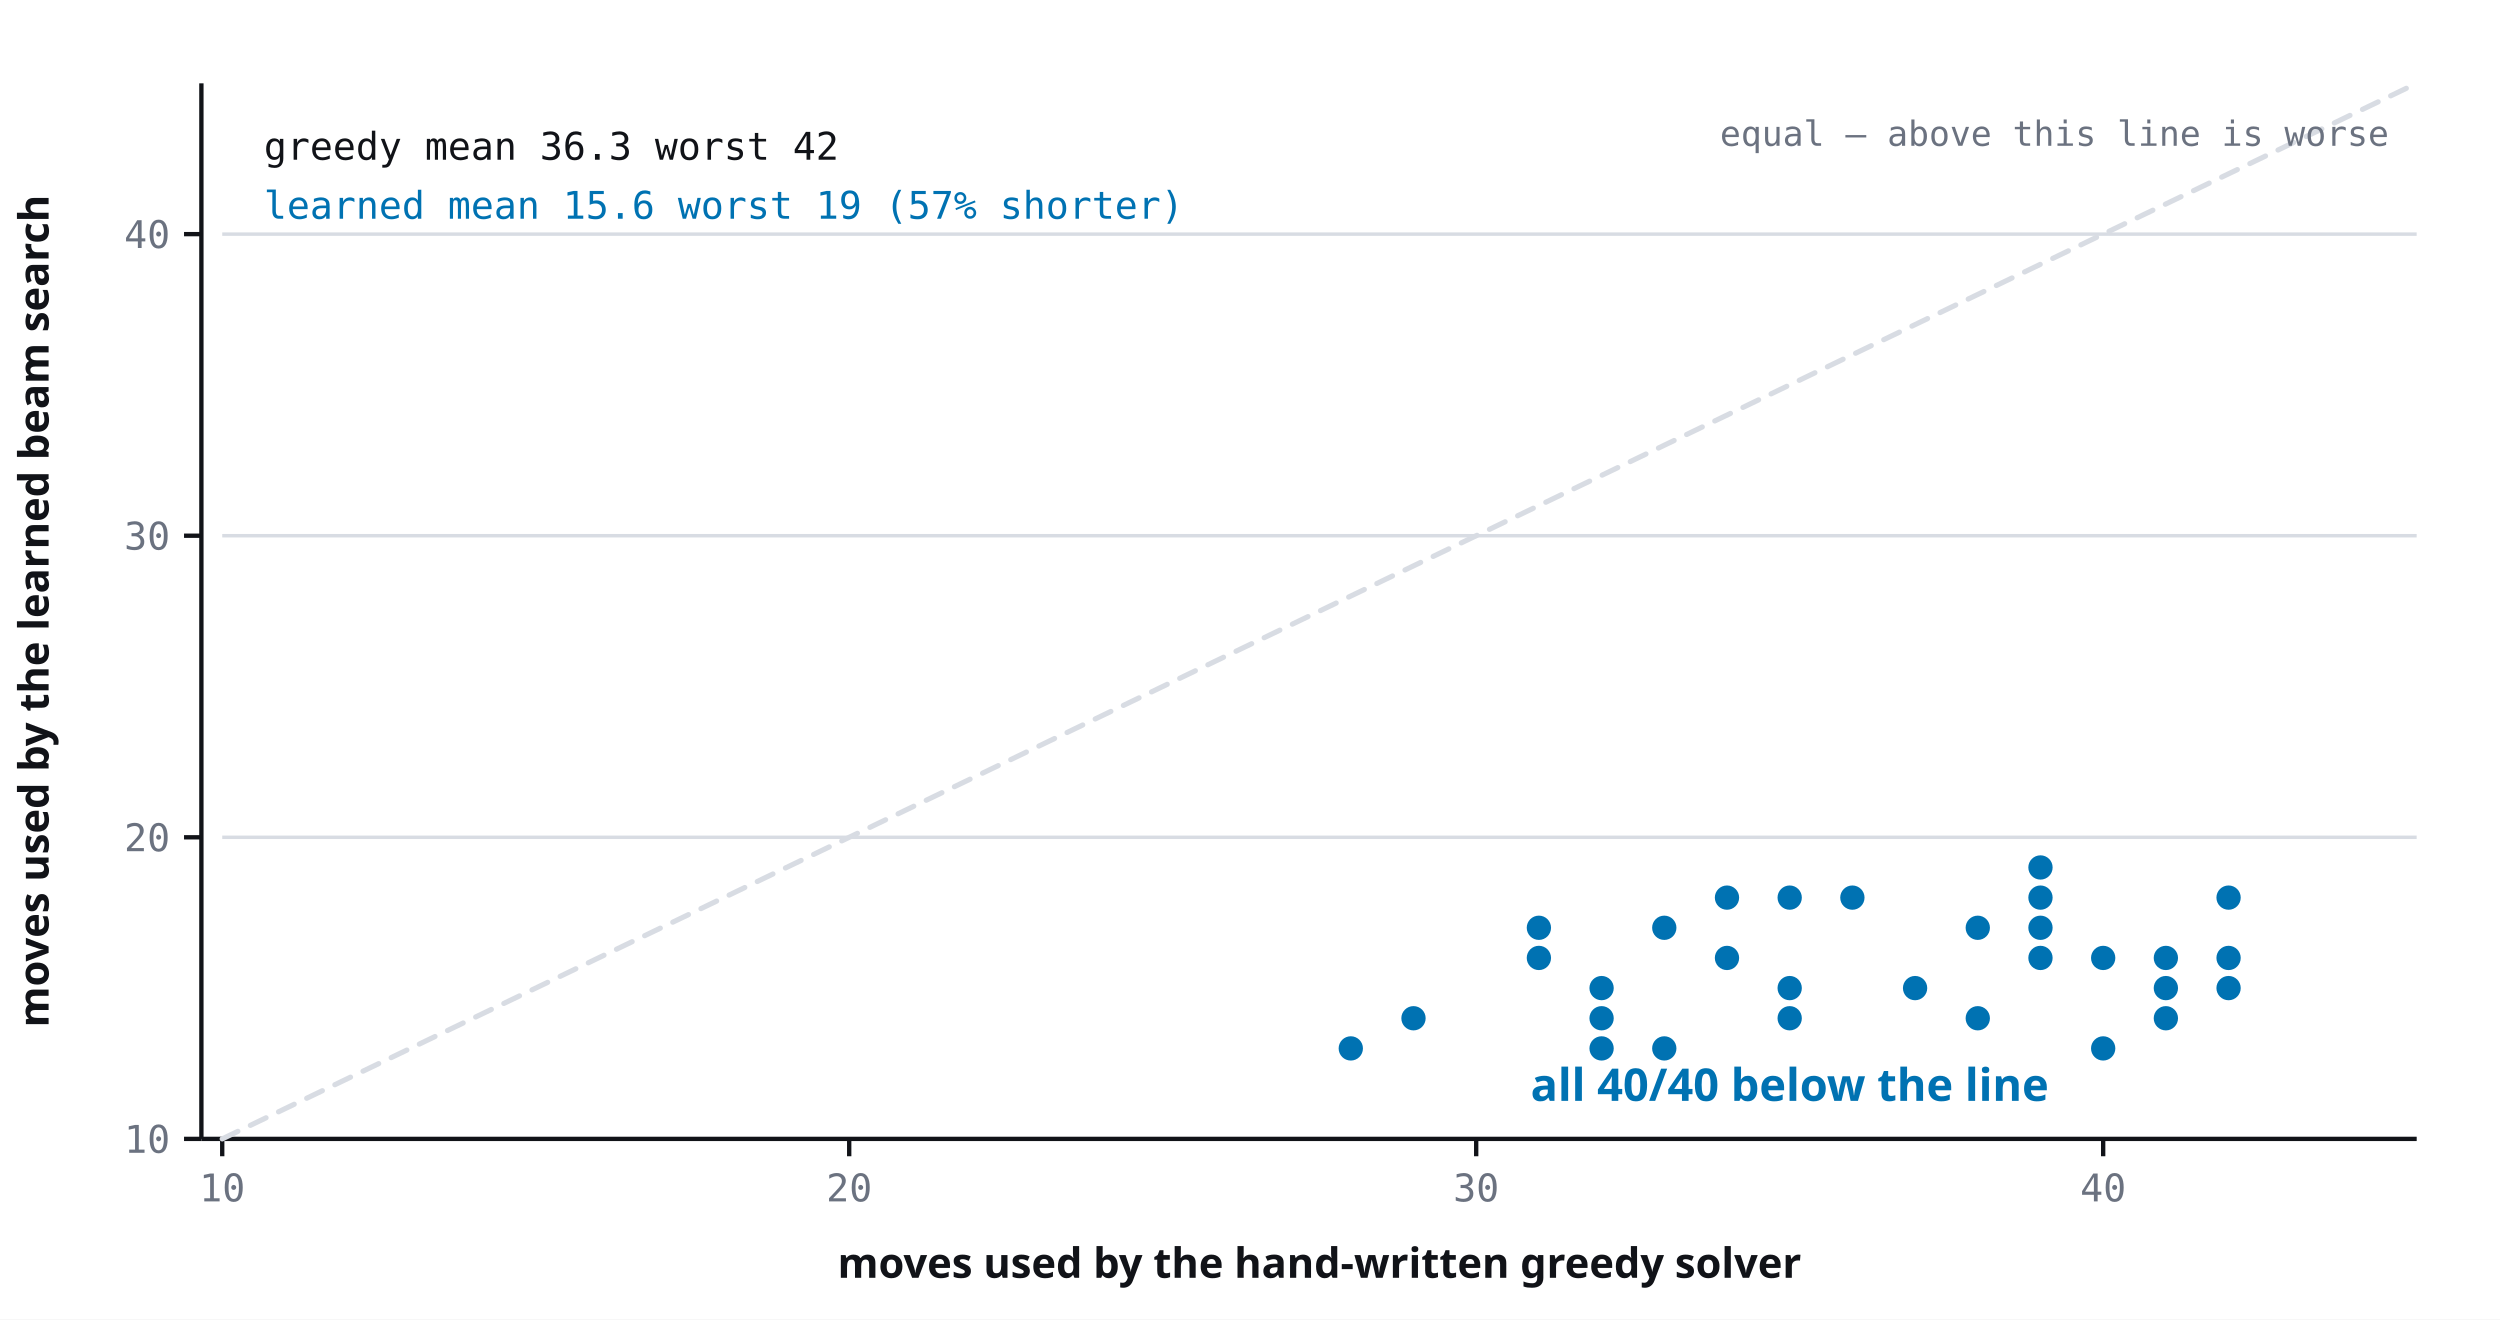
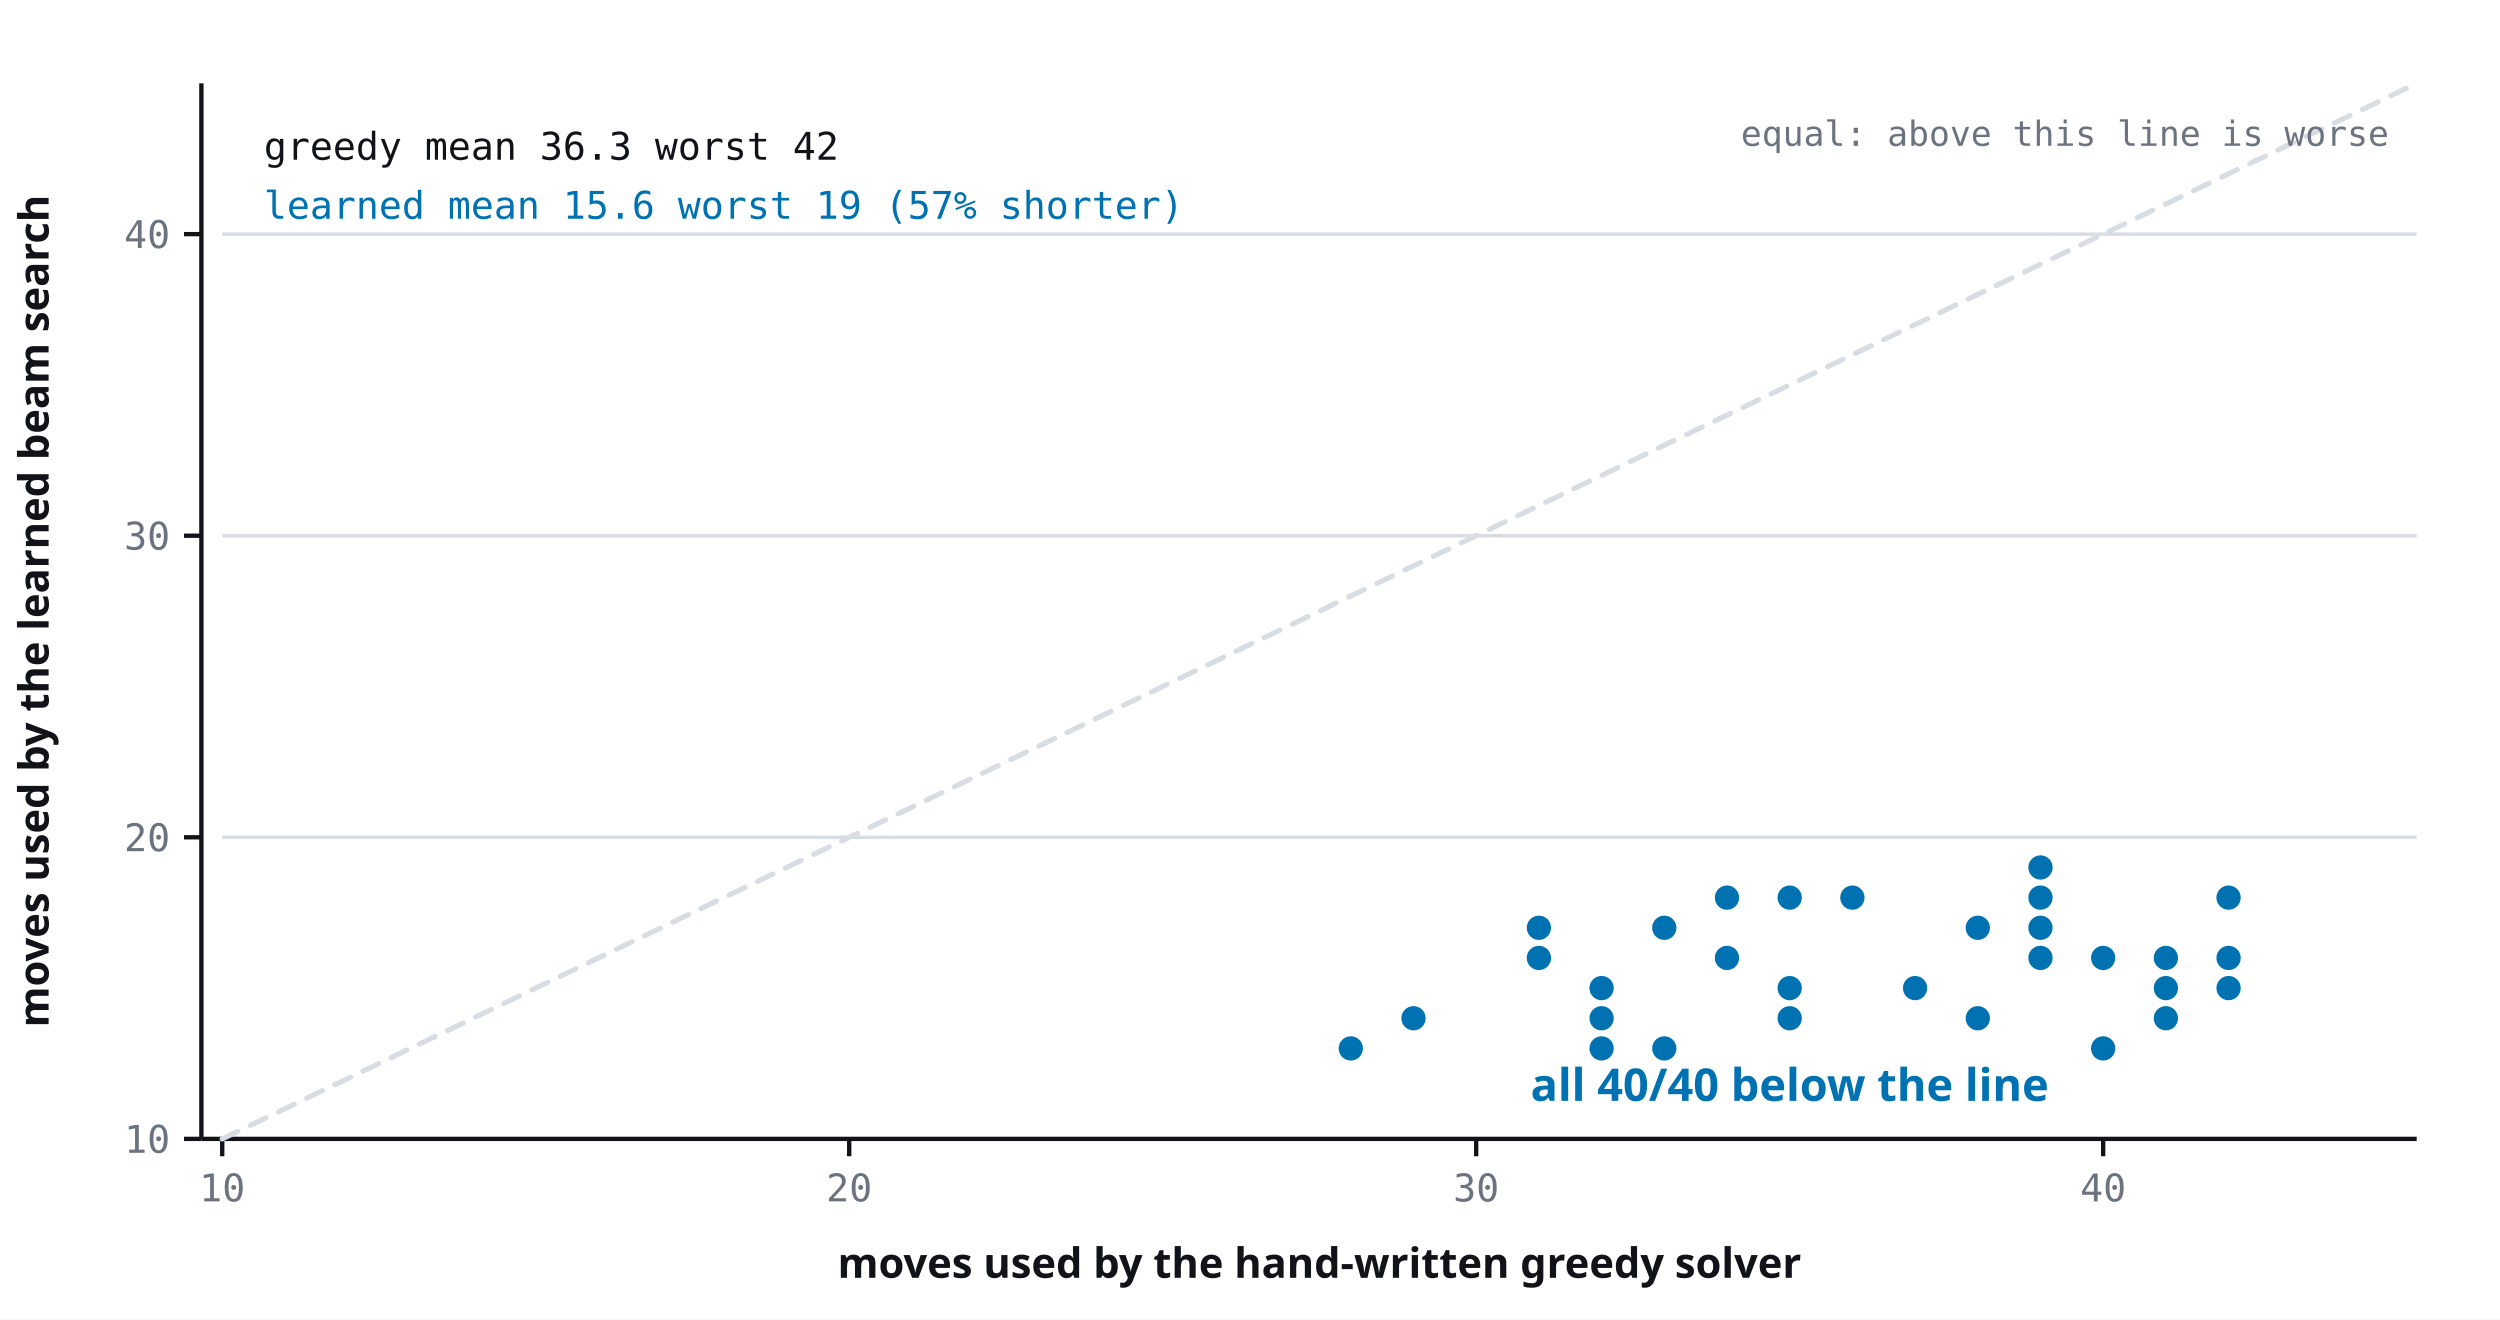
<svg xmlns="http://www.w3.org/2000/svg" id="fig-5" viewBox="0 0 720 380" width="100%" style="display: block; background: rgb(255, 255, 255);">
  <rect width="720" height="380" fill="#FFFFFF" />
  <g>
    <line x1="64" x2="696" y1="328" y2="328" stroke="#D8DCE3" stroke-width="1" />
    <line x1="64" x2="696" y1="241.143" y2="241.143" stroke="#D8DCE3" stroke-width="1" />
    <line x1="64" x2="696" y1="154.286" y2="154.286" stroke="#D8DCE3" stroke-width="1" />
    <line x1="64" x2="696" y1="67.429" y2="67.429" stroke="#D8DCE3" stroke-width="1" />
    <line x1="58" x2="696" y1="328" y2="328" stroke="#111318" stroke-width="1.25" />
    <line x1="58" x2="58" y1="328" y2="24" stroke="#111318" stroke-width="1.25" />
    <g>
      <line x1="64" x2="64" y1="328" y2="333" stroke="#111318" stroke-width="1.25" />
      <text x="64" y="346" text-anchor="middle" style="font: 11px &quot;JetBrains Mono&quot;, ui-monospace, monospace; fill: rgb(107, 114, 128);">10</text>
    </g>
    <g>
      <line x1="244.571" x2="244.571" y1="328" y2="333" stroke="#111318" stroke-width="1.25" />
      <text x="244.571" y="346" text-anchor="middle" style="font: 11px &quot;JetBrains Mono&quot;, ui-monospace, monospace; fill: rgb(107, 114, 128);">20</text>
    </g>
    <g>
      <line x1="425.143" x2="425.143" y1="328" y2="333" stroke="#111318" stroke-width="1.25" />
      <text x="425.143" y="346" text-anchor="middle" style="font: 11px &quot;JetBrains Mono&quot;, ui-monospace, monospace; fill: rgb(107, 114, 128);">30</text>
    </g>
    <g>
      <line x1="605.714" x2="605.714" y1="328" y2="333" stroke="#111318" stroke-width="1.25" />
      <text x="605.714" y="346" text-anchor="middle" style="font: 11px &quot;JetBrains Mono&quot;, ui-monospace, monospace; fill: rgb(107, 114, 128);">40</text>
    </g>
    <g>
      <line x1="53" x2="58" y1="328" y2="328" stroke="#111318" stroke-width="1.25" />
      <text x="49" y="332" text-anchor="end" style="font: 11px &quot;JetBrains Mono&quot;, ui-monospace, monospace; fill: rgb(107, 114, 128);">10</text>
    </g>
    <g>
      <line x1="53" x2="58" y1="241.143" y2="241.143" stroke="#111318" stroke-width="1.25" />
      <text x="49" y="245.143" text-anchor="end" style="font: 11px &quot;JetBrains Mono&quot;, ui-monospace, monospace; fill: rgb(107, 114, 128);">20</text>
    </g>
    <g>
      <line x1="53" x2="58" y1="154.286" y2="154.286" stroke="#111318" stroke-width="1.25" />
      <text x="49" y="158.286" text-anchor="end" style="font: 11px &quot;JetBrains Mono&quot;, ui-monospace, monospace; fill: rgb(107, 114, 128);">30</text>
    </g>
    <g>
      <line x1="53" x2="58" y1="67.429" y2="67.429" stroke="#111318" stroke-width="1.25" />
      <text x="49" y="71.429" text-anchor="end" style="font: 11px &quot;JetBrains Mono&quot;, ui-monospace, monospace; fill: rgb(107, 114, 128);">40</text>
    </g>
    <text x="380" y="368" text-anchor="middle" style="font: 600 12px &quot;Space Grotesk&quot;, system-ui, sans-serif; fill: rgb(17, 19, 24);">moves used by the hand-written greedy solver</text>
    <text transform="translate(14 176) rotate(-90)" text-anchor="middle" style="font: 600 12px &quot;Space Grotesk&quot;, system-ui, sans-serif; fill: rgb(17, 19, 24);">moves used by the learned beam search</text>
    <path fill="none" stroke="#D8DCE3" stroke-width="1.5" stroke-dasharray="5 4" stroke-linejoin="round" stroke-linecap="round" d="M64.00 328.00L696.00 24.00" />
-     <text x="688" y="42" text-anchor="end" style="font: 10px &quot;JetBrains Mono&quot;, ui-monospace, monospace; fill: rgb(107, 114, 128);">equal — above this line is worse</text>
+     <text x="688" y="42" text-anchor="end" style="font: 10px &quot;JetBrains Mono&quot;, ui-monospace, monospace; fill: rgb(107, 114, 128);">equal: above this line is worse</text>
    <g>
      <circle cx="515.429" cy="258.514" r="4" fill="#0072B2" stroke="#FFFFFF" stroke-width="1" />
      <circle cx="605.714" cy="301.943" r="4" fill="#0072B2" stroke="#FFFFFF" stroke-width="1" />
      <circle cx="569.6" cy="293.257" r="4" fill="#0072B2" stroke="#FFFFFF" stroke-width="1" />
      <circle cx="461.257" cy="293.257" r="4" fill="#0072B2" stroke="#FFFFFF" stroke-width="1" />
      <circle cx="641.829" cy="284.571" r="4" fill="#0072B2" stroke="#FFFFFF" stroke-width="1" />
      <circle cx="551.543" cy="284.571" r="4" fill="#0072B2" stroke="#FFFFFF" stroke-width="1" />
      <circle cx="623.771" cy="284.571" r="4" fill="#0072B2" stroke="#FFFFFF" stroke-width="1" />
      <circle cx="515.429" cy="284.571" r="4" fill="#0072B2" stroke="#FFFFFF" stroke-width="1" />
      <circle cx="587.657" cy="275.886" r="4" fill="#0072B2" stroke="#FFFFFF" stroke-width="1" />
      <circle cx="587.657" cy="267.2" r="4" fill="#0072B2" stroke="#FFFFFF" stroke-width="1" />
      <circle cx="551.543" cy="284.571" r="4" fill="#0072B2" stroke="#FFFFFF" stroke-width="1" />
      <circle cx="551.543" cy="284.571" r="4" fill="#0072B2" stroke="#FFFFFF" stroke-width="1" />
      <circle cx="497.371" cy="258.514" r="4" fill="#0072B2" stroke="#FFFFFF" stroke-width="1" />
      <circle cx="623.771" cy="275.886" r="4" fill="#0072B2" stroke="#FFFFFF" stroke-width="1" />
      <circle cx="641.829" cy="275.886" r="4" fill="#0072B2" stroke="#FFFFFF" stroke-width="1" />
      <circle cx="461.257" cy="284.571" r="4" fill="#0072B2" stroke="#FFFFFF" stroke-width="1" />
      <circle cx="641.829" cy="258.514" r="4" fill="#0072B2" stroke="#FFFFFF" stroke-width="1" />
      <circle cx="587.657" cy="258.514" r="4" fill="#0072B2" stroke="#FFFFFF" stroke-width="1" />
      <circle cx="443.2" cy="267.2" r="4" fill="#0072B2" stroke="#FFFFFF" stroke-width="1" />
      <circle cx="461.257" cy="293.257" r="4" fill="#0072B2" stroke="#FFFFFF" stroke-width="1" />
      <circle cx="551.543" cy="284.571" r="4" fill="#0072B2" stroke="#FFFFFF" stroke-width="1" />
      <circle cx="623.771" cy="293.257" r="4" fill="#0072B2" stroke="#FFFFFF" stroke-width="1" />
      <circle cx="479.314" cy="267.2" r="4" fill="#0072B2" stroke="#FFFFFF" stroke-width="1" />
      <circle cx="569.6" cy="267.2" r="4" fill="#0072B2" stroke="#FFFFFF" stroke-width="1" />
      <circle cx="461.257" cy="301.943" r="4" fill="#0072B2" stroke="#FFFFFF" stroke-width="1" />
      <circle cx="443.2" cy="275.886" r="4" fill="#0072B2" stroke="#FFFFFF" stroke-width="1" />
      <circle cx="407.086" cy="293.257" r="4" fill="#0072B2" stroke="#FFFFFF" stroke-width="1" />
      <circle cx="605.714" cy="301.943" r="4" fill="#0072B2" stroke="#FFFFFF" stroke-width="1" />
      <circle cx="587.657" cy="275.886" r="4" fill="#0072B2" stroke="#FFFFFF" stroke-width="1" />
      <circle cx="497.371" cy="275.886" r="4" fill="#0072B2" stroke="#FFFFFF" stroke-width="1" />
      <circle cx="569.6" cy="267.2" r="4" fill="#0072B2" stroke="#FFFFFF" stroke-width="1" />
      <circle cx="479.314" cy="301.943" r="4" fill="#0072B2" stroke="#FFFFFF" stroke-width="1" />
      <circle cx="587.657" cy="249.829" r="4" fill="#0072B2" stroke="#FFFFFF" stroke-width="1" />
      <circle cx="461.257" cy="284.571" r="4" fill="#0072B2" stroke="#FFFFFF" stroke-width="1" />
      <circle cx="443.2" cy="267.2" r="4" fill="#0072B2" stroke="#FFFFFF" stroke-width="1" />
      <circle cx="533.486" cy="258.514" r="4" fill="#0072B2" stroke="#FFFFFF" stroke-width="1" />
      <circle cx="515.429" cy="293.257" r="4" fill="#0072B2" stroke="#FFFFFF" stroke-width="1" />
      <circle cx="389.029" cy="301.943" r="4" fill="#0072B2" stroke="#FFFFFF" stroke-width="1" />
      <circle cx="587.657" cy="275.886" r="4" fill="#0072B2" stroke="#FFFFFF" stroke-width="1" />
      <circle cx="605.714" cy="275.886" r="4" fill="#0072B2" stroke="#FFFFFF" stroke-width="1" />
    </g>
    <text x="515.429" y="317.056" text-anchor="middle" style="font: 600 13px &quot;Space Grotesk&quot;, system-ui, sans-serif; fill: rgb(0, 114, 178);">all 40/40 below the line</text>
    <g transform="translate(76 46)">
      <text x="0" y="0" text-anchor="start" style="font: 11px &quot;JetBrains Mono&quot;, ui-monospace, monospace; fill: rgb(17, 19, 24);">greedy  mean 36.3   worst 42</text>
      <text x="0" y="17" text-anchor="start" style="font: 11px &quot;JetBrains Mono&quot;, ui-monospace, monospace; fill: rgb(0, 114, 178);">learned mean 15.6   worst 19   (57% shorter)</text>
    </g>
  </g>
</svg>
